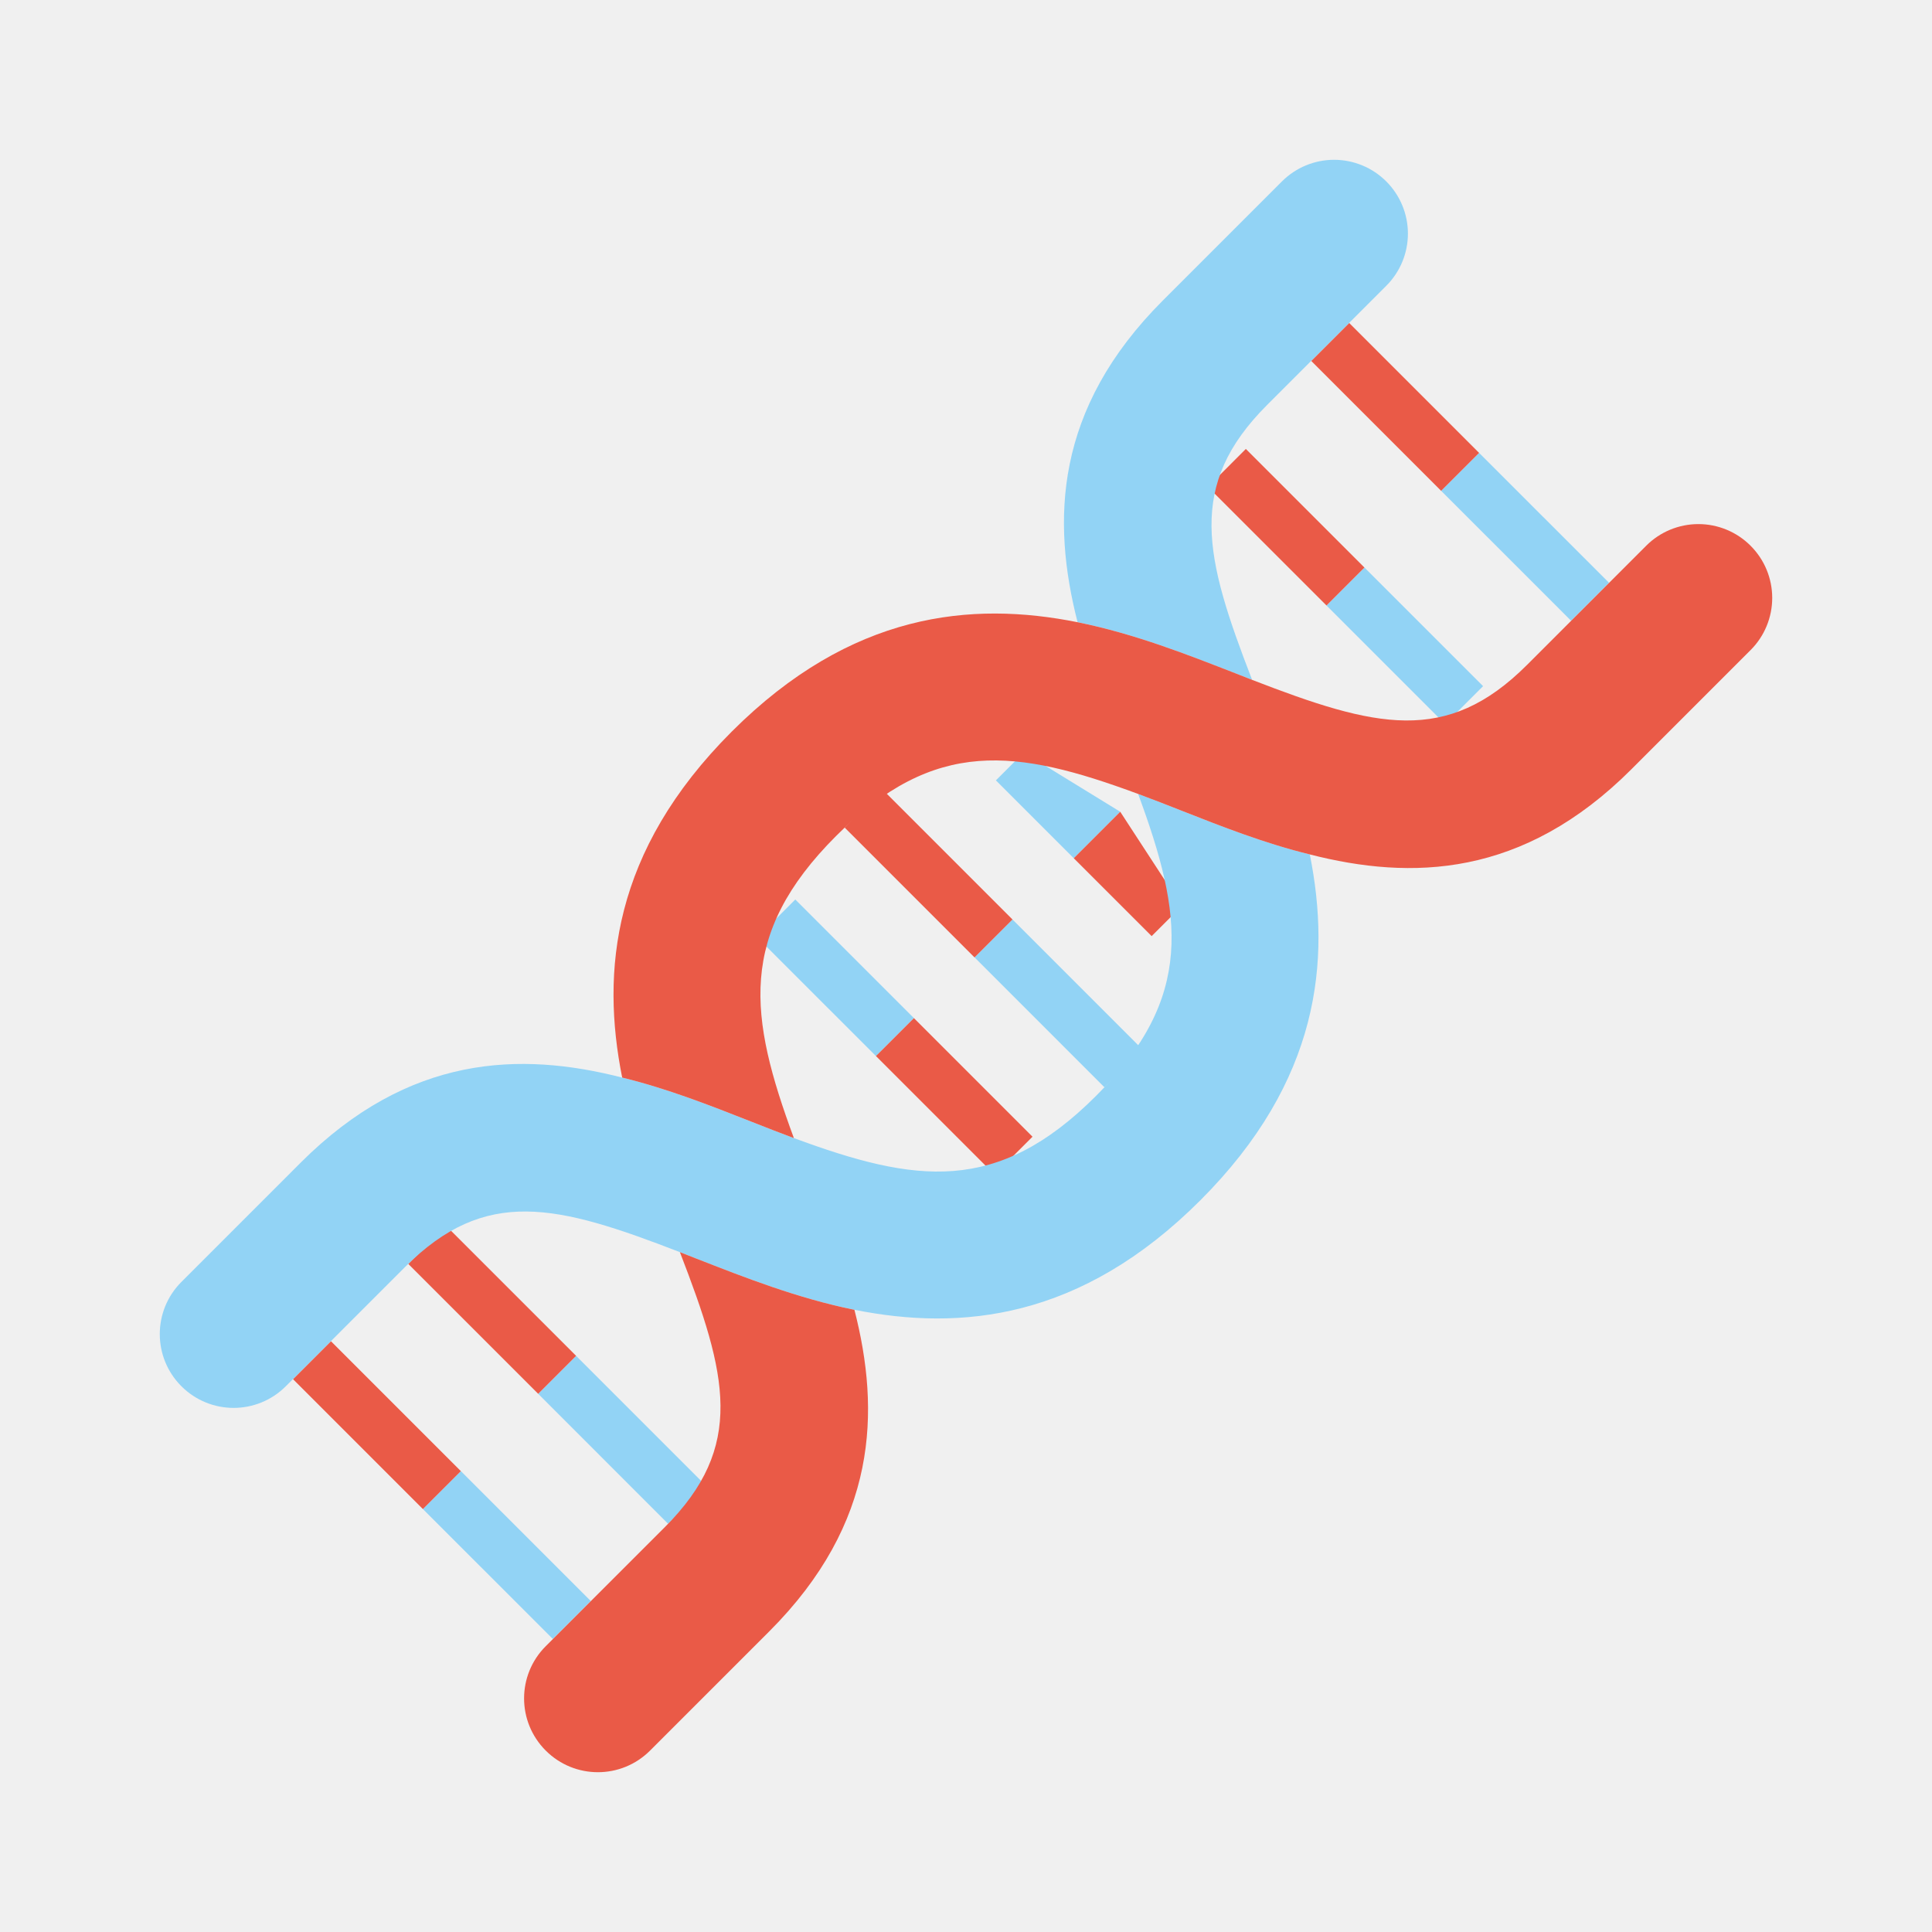
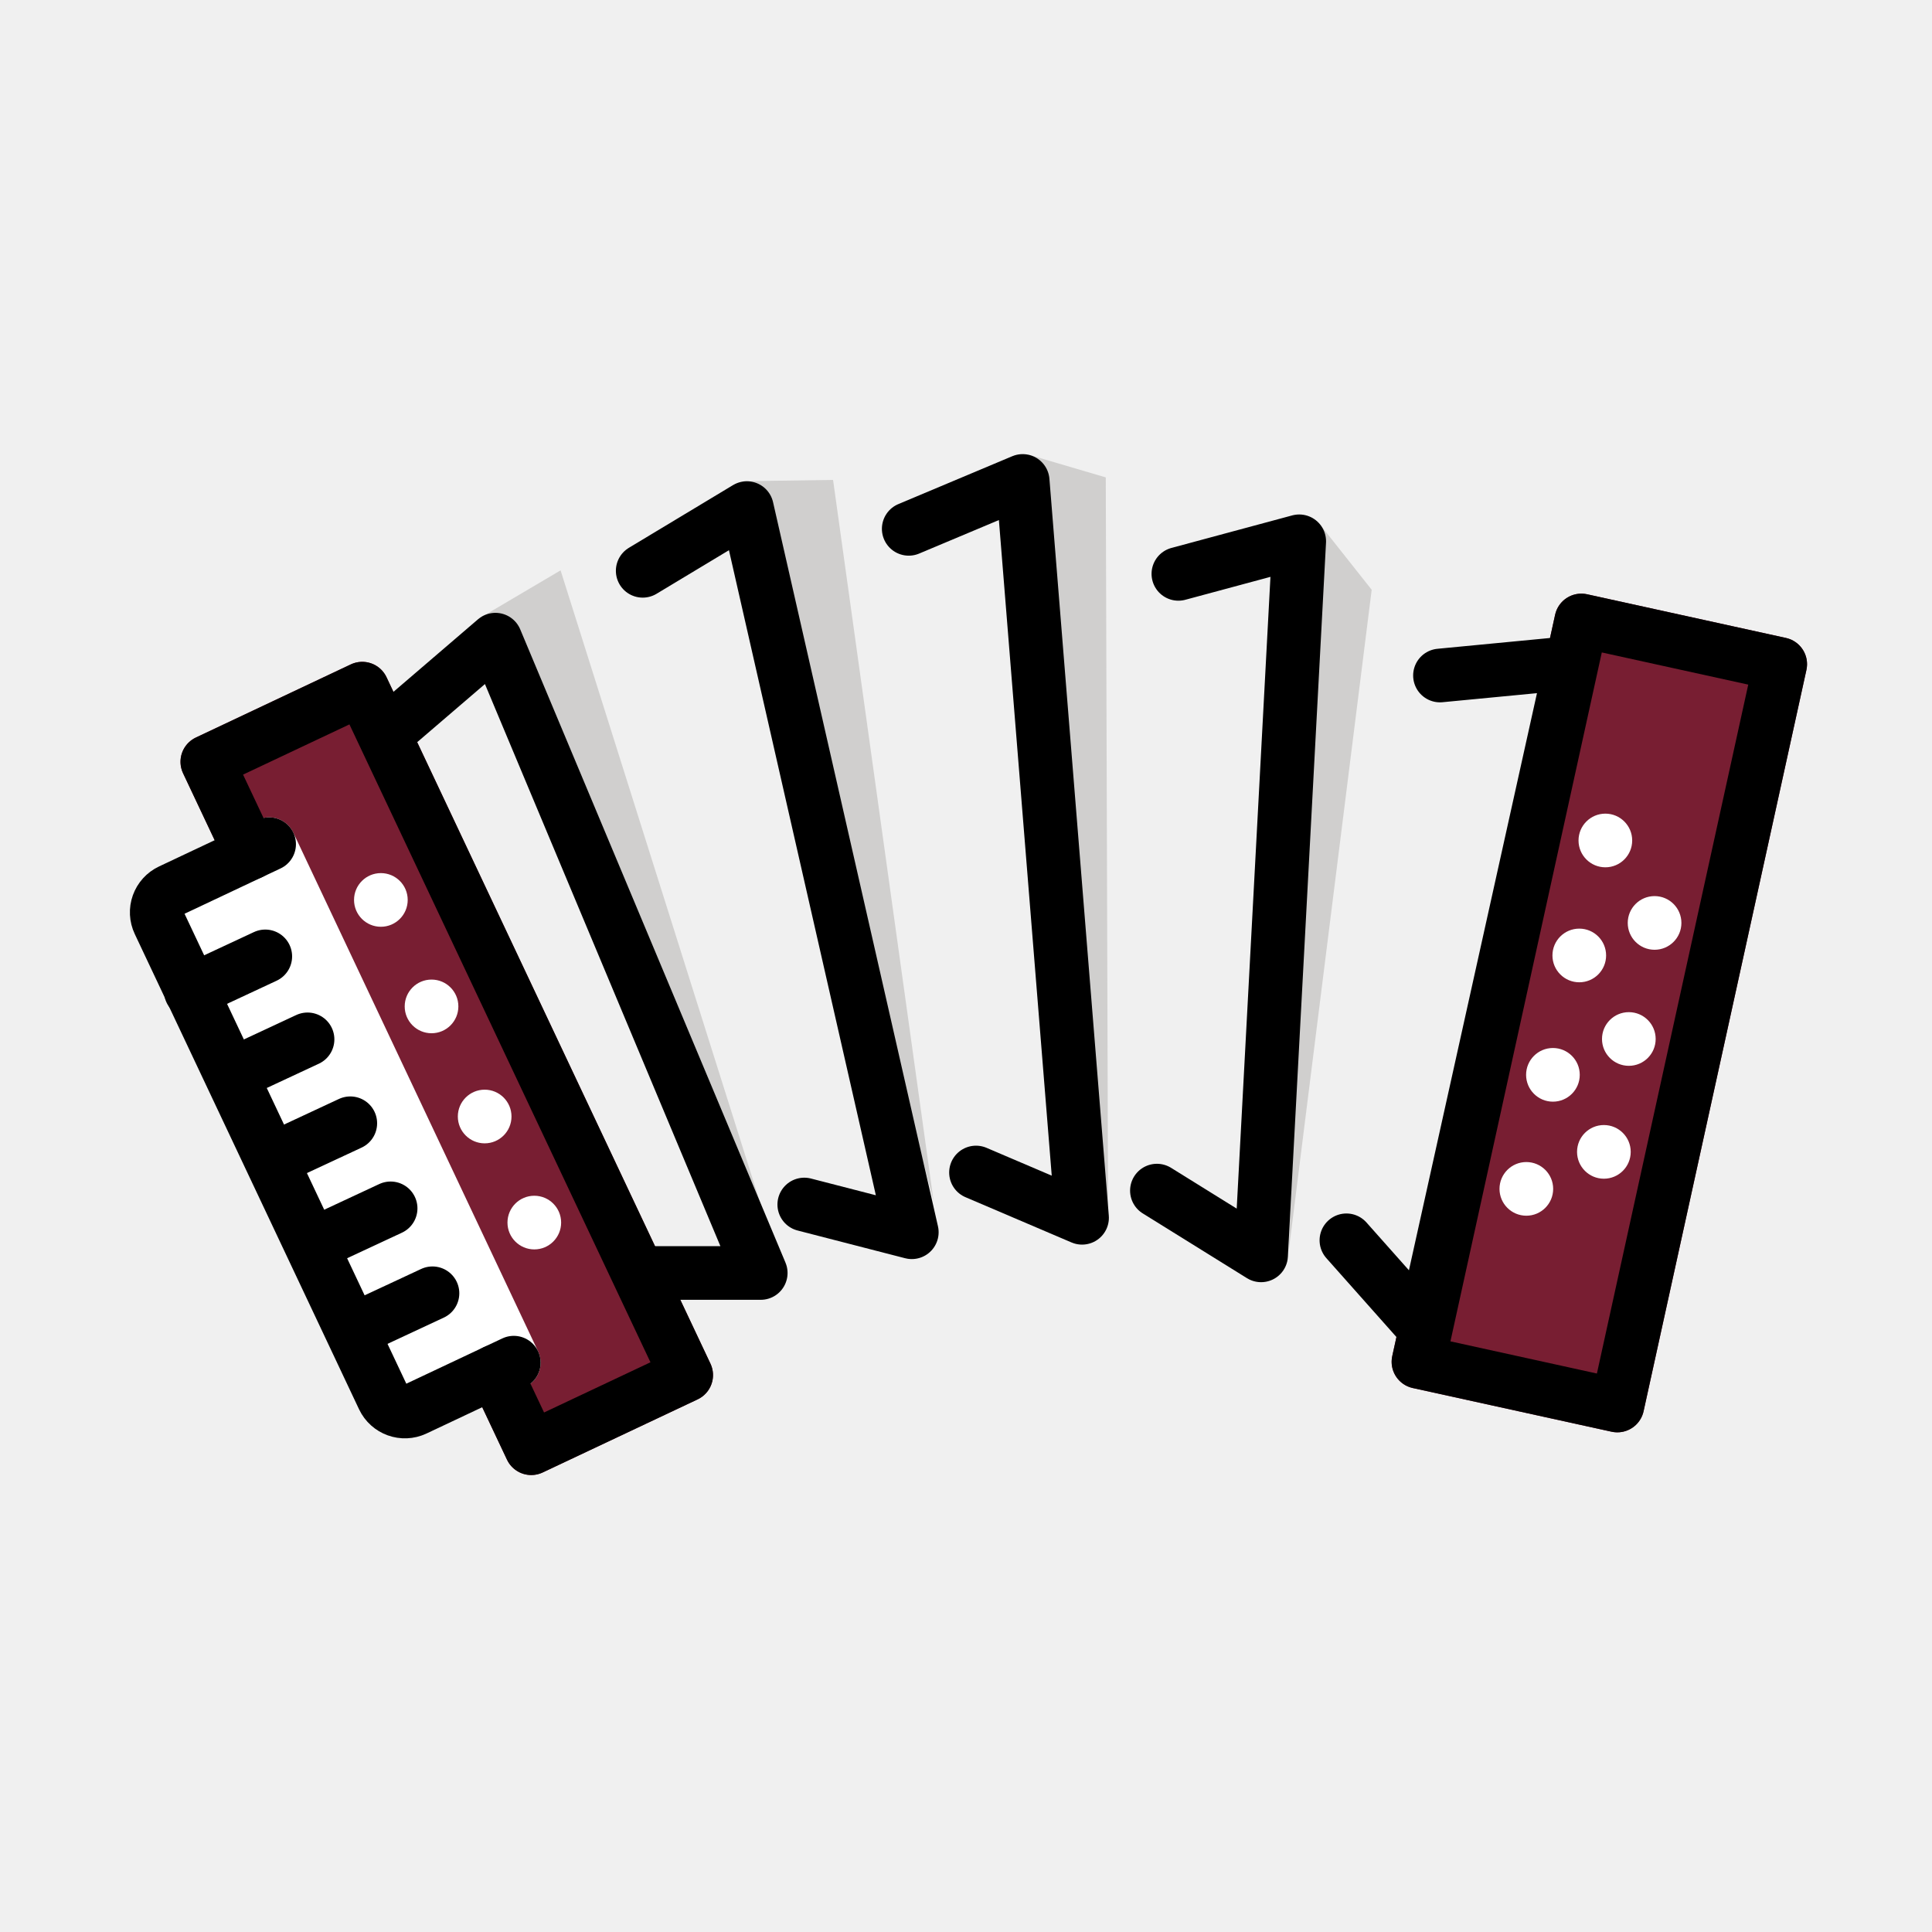
- <svg xmlns="http://www.w3.org/2000/svg" viewBox="0 0 72 72">
-   <style>
-     .outline {
-       stroke: "#FFF";
-     }
-   </style>
-   <path class="strand" fill="#92d3f5" d="m20.057 51.944 1.414-1.414 4.841 4.841-1.414 1.415z" />
-   <path class="strand" fill="#ea5a47" d="m15.215 47.102 1.414-1.414 4.842 4.841-1.414 1.414z" />
-   <path class="strand" fill="#92d3f5" d="m28.224 34.937 1.414-1.415 4.42 4.42-1.414 1.414z" />
-   <path class="strand" fill="#ea5a47" d="m32.644 39.356 1.415-1.414 4.419 4.42-1.414 1.414z" />
-   <path class="strand" fill="#92d3f5" d="m36.32 35.68 1.413-1.414 4.842 4.842-1.414 1.414z" />
-   <path class="strand" fill="#ea5a47" d="m31.477 30.84 1.414-1.415 4.842 4.842-1.415 1.414z" />
-   <path class="strand" fill="#92d3f5" d="m41.748 30.252-1.732 1.732-2.902-2.902 1.038-1.038 3.596 2.208z" />
-   <path class="strand" fill="#ea5a47" d="m44.038 33.767-1.119 1.119-2.903-2.902 1.732-1.732 2.29 3.515z" />
-   <path class="strand" fill="#92d3f5" d="m49.435 22.565 1.415-1.414 4.42 4.42-1.415 1.414z" />
-   <path class="strand" fill="#ea5a47" d="m45.015 18.146 1.414-1.415 4.42 4.42-1.414 1.414z" />
-   <path class="strand" fill="#92d3f5" d="m53.708 18.292 1.414-1.414 4.842 4.841-1.414 1.414z" />
-   <path class="strand" fill="#ea5a47" d="m48.866 13.45 1.414-1.414 4.842 4.842-1.415 1.414z" />
-   <path class="strand" fill="#92d3f5" d="m15.761 56.239 1.414-1.415 4.842 4.842-1.414 1.414z" />
-   <path class="strand" fill="#ea5a47" d="m10.919 51.397 1.414-1.414 4.842 4.842-1.415 1.414z" />
-   <path class="chain" fill="#92d3f5" d="M48.813 31.842c.792 3.96.375 8.436-4.08 12.89-4.455 4.455-8.931 4.873-12.89 4.08-2.13-.43-4.116-1.216-5.877-1.901-.212-.085-.424-.17-.63-.248-4.588-1.775-7.24-2.447-10.245.559l-4.44 4.44c-1.075 1.075-2.815 1.075-3.89 0s-1.075-2.814 0-3.889l4.44-4.44c4.046-4.045 8.203-4.144 11.986-3.175 1.683.41 3.295 1.046 4.787 1.633.559.22 1.096.431 1.613.622 4.532 1.676 7.573 2.115 11.257-1.57 3.684-3.683 3.245-6.724 1.57-11.257.516.191 1.053.404 1.612.623 1.492.587 3.104 1.223 4.787 1.633Zm2.849-25.081a2.748 2.748 0 0 1 0 3.89l-4.44 4.44c-3.006 3.005-2.334 5.657-.559 10.246a37.676 37.676 0 0 1-.63-.248c-1.76-.685-3.747-1.47-5.875-1.902-.969-3.783-.87-7.94 3.175-11.985l4.44-4.44a2.748 2.748 0 0 1 3.89 0Z" />
-   <path class="chain" fill="#ea5a47" d="M25.966 46.91c1.76.687 3.748 1.472 5.876 1.903.969 3.783.87 7.94-3.175 11.985l-4.44 4.44c-1.075 1.076-2.815 1.076-3.89 0s-1.074-2.813 0-3.888l4.441-4.44c3.006-3.006 2.334-5.658.559-10.247.205.078.417.163.63.248Zm39.273-26.572a2.748 2.748 0 0 1 0 3.889l-4.44 4.44c-4.046 4.045-8.203 4.144-11.986 3.175-1.683-.41-3.295-1.046-4.787-1.633a85.94 85.94 0 0 0-1.613-.622c-4.532-1.676-7.573-2.115-11.257 1.57s-3.245 6.724-1.57 11.257c-.516-.191-1.053-.404-1.612-.623-1.492-.587-3.104-1.223-4.787-1.633-.792-3.96-.375-8.436 4.08-12.89s8.931-4.873 12.89-4.08c2.13.43 4.116 1.215 5.877 1.901.212.085.424.17.63.248 4.588 1.775 7.24 2.446 10.245-.559l4.44-4.44a2.748 2.748 0 0 1 3.89 0Z" />
-   <g class="outline" fill="none" stroke-width="4">
-     <path stroke-miterlimit="10" d="M23.193 40.152c-.794-3.963-.376-8.43 4.076-12.883 6.851-6.85 13.737-4.15 18.765-2.178 4.984 1.954 7.73 2.828 10.874-.315l4.44-4.44a2.75 2.75 0 0 1 3.889 3.889l-4.44 4.44c-5.835 5.835-11.899 3.457-16.77 1.547-5.47-2.145-8.763-3.159-12.869.946-3.684 3.684-3.246 6.715-1.567 11.25m2.26 6.398c.957 3.791.859 7.946-3.186 11.99l-4.44 4.44a2.75 2.75 0 0 1-3.89-3.888l4.44-4.44c3.009-3.008 2.338-5.653.561-10.244" />
-     <path stroke-miterlimit="10" d="M40.148 23.193c-.956-3.791-.857-7.945 3.187-11.99l4.44-4.44a2.75 2.75 0 0 1 3.89 3.89l-4.44 4.44c-3.01 3.008-2.338 5.653-.562 10.244m2.144 6.514c.794 3.962.375 8.428-4.076 12.88-6.851 6.85-13.737 4.15-18.765 2.178-4.984-1.954-7.73-2.828-10.874.315l-4.44 4.44a2.75 2.75 0 0 1-3.889-3.889l4.44-4.44c5.835-5.835 11.898-3.457 16.77-1.546 5.47 2.144 8.763 3.158 12.869-.948 3.684-3.684 3.245-6.714 1.567-11.25" />
-     <path stroke-linecap="round" stroke-linejoin="round" d="m50.984 11.333 9.683 9.683m-13.955-5.363 9.635 9.635m-21.123 3.289 8.199 8.199m-12.634-5.235 9.67 9.67m-12.098-4.7 7.128 7.128m-17.754 1.815 8.811 8.811m-13.543-4.952 9.684 9.684" />
+ <svg xmlns="http://www.w3.org/2000/svg" id="emoji" viewBox="0 0 72 72">
+   <g id="line-supplement">
+     <circle cx="56.882" cy="44.306" r="1" />
+     <circle cx="60.702" cy="38.72" r="1" />
+     <circle cx="59.772" cy="42.927" r="1" />
+     <circle cx="57.873" cy="40.056" r="1" />
+     <circle cx="61.661" cy="34.395" r="1" />
+     <circle cx="58.855" cy="35.607" r="1" />
+     <circle cx="59.827" cy="31.322" r="1" />
+     <circle cx="19.912" cy="45.562" r="1" />
+     <circle cx="18.062" cy="41.609" r="1" />
+     <circle cx="16.082" cy="37.506" r="1" />
+     <circle cx="14.194" cy="33.538" r="1" />
+   </g>
+   <g id="color">
+     <path fill="#781e32" d="M19.799,54.971a1.001,1.001,0,0,1-.905-.573L6.822,28.816A.999.999,0,0,1,7.3,27.485l5.774-2.725a.999.999,0,0,1,1.331.477L26.476,50.819a.999.999,0,0,1-.477,1.331l-5.774,2.725A.99.99,0,0,1,19.799,54.971Z" />
+     <path fill="#781e32" d="M60.461,53.361a.992.992,0,0,1-.401-.005l-7.412-1.628a1,1,0,0,1-.763-1.191l6.069-27.627a1.001,1.001,0,0,1,1.191-.763l7.412,1.628a1,1,0,0,1,.763,1.191L61.252,52.593a1.001,1.001,0,0,1-.791.768Z" />
+     <path fill="#fff" d="M15.925,53.028a3.646,3.646,0,0,1-3.287-2.084L5.765,36.383a3.632,3.632,0,0,1,1.735-4.835l2.102-.992a.999.999,0,0,1,1.331.478l9.118,19.323a.999.999,0,0,1-.477,1.331l-2.102.991A3.617,3.617,0,0,1,15.925,53.028Z" />
+     <polygon fill="#d0cfce" points="28.962 46.828 17.965 22.982 20.891 21.255 28.962 46.828" />
+     <polygon fill="#d0cfce" points="34.792 44.759 27.705 17.933 31.046 17.885 34.792 44.759" />
+     <polygon fill="#d0cfce" points="41.294 45.068 38.336 16.946 41.209 17.791 41.294 45.068" />
+     <polygon fill="#d0cfce" points="48.025 46.637 49.192 19.545 51.119 21.979 48.025 46.637" />
+     <circle cx="56.882" cy="44.306" r="1" fill="#fff" />
+     <circle cx="60.702" cy="38.72" r="1" fill="#fff" />
+     <circle cx="59.772" cy="42.927" r="1" fill="#fff" />
+     <circle cx="57.873" cy="40.056" r="1" fill="#fff" />
+     <circle cx="61.661" cy="34.395" r="1" fill="#fff" />
+     <circle cx="58.855" cy="35.607" r="1" fill="#fff" />
+     <circle cx="59.827" cy="31.322" r="1" fill="#fff" />
+     <circle cx="19.912" cy="45.562" r="1" fill="#fff" />
+     <circle cx="18.062" cy="41.609" r="1" fill="#fff" />
+     <circle cx="16.082" cy="37.506" r="1" fill="#fff" />
+     <circle cx="14.194" cy="33.538" r="1" fill="#fff" />
+   </g>
+   <g id="line">
+     <polyline fill="none" stroke="#000" stroke-linecap="round" stroke-linejoin="round" stroke-width="2" points="43.915 21.386 48.418 20.173 46.997 46.783 43.115 44.371" />
+     <polyline fill="none" stroke="#000" stroke-linecap="round" stroke-linejoin="round" stroke-width="2" points="53.664 25.174 58.553 24.705 53.059 49.467 50.177 46.223" />
+     <polyline fill="none" stroke="#000" stroke-linecap="round" stroke-linejoin="round" stroke-width="2" points="33.866 19.708 38.112 17.924 40.325 45.383 36.373 43.696" />
+     <polyline fill="none" stroke="#000" stroke-linecap="round" stroke-linejoin="round" stroke-width="2" points="23.952 21.272 27.834 18.935 33.98 45.922 29.973 44.889" />
+     <polyline fill="none" stroke="#000" stroke-linecap="round" stroke-linejoin="round" stroke-width="2" points="14.73 27.043 18.464 23.839 28.35 47.44 23.837 47.44" />
+     <polyline fill="none" stroke="#000" stroke-linecap="round" stroke-linejoin="round" stroke-width="2" points="9.331 31.789 7.727 28.39 13.5 25.665 25.572 51.246 19.798 53.97 18.449 51.112" />
+     <path fill="none" stroke="#000" stroke-linecap="round" stroke-linejoin="round" stroke-width="2" d="M19.147,50.783l-3.678,1.735a.89.89,0,0,1-1.184-.425L5.926,34.38a.889.889,0,0,1,.425-1.184L10.029,31.46" />
+     <rect x="55.809" y="23.608" width="7.588" height="28.286" transform="translate(9.4888 -11.9101) rotate(12.3906)" fill="none" stroke="#000" stroke-linecap="round" stroke-linejoin="round" stroke-width="2" />
+     <line x1="9.886" x2="7.112" y1="35.642" y2="36.936" fill="none" stroke="#000" stroke-linecap="round" stroke-linejoin="round" stroke-width="2" />
+     <line x1="11.461" x2="8.687" y1="38.734" y2="40.028" fill="none" stroke="#000" stroke-linecap="round" stroke-linejoin="round" stroke-width="2" />
+     <line x1="13.054" x2="10.28" y1="41.861" y2="43.154" fill="none" stroke="#000" stroke-linecap="round" stroke-linejoin="round" stroke-width="2" />
+     <line x1="14.557" x2="11.784" y1="45.032" y2="46.325" fill="none" stroke="#000" stroke-linecap="round" stroke-linejoin="round" stroke-width="2" />
+     <line x1="16.117" x2="13.343" y1="48.197" y2="49.491" fill="none" stroke="#000" stroke-linecap="round" stroke-linejoin="round" stroke-width="2" />
  </g>
</svg>
